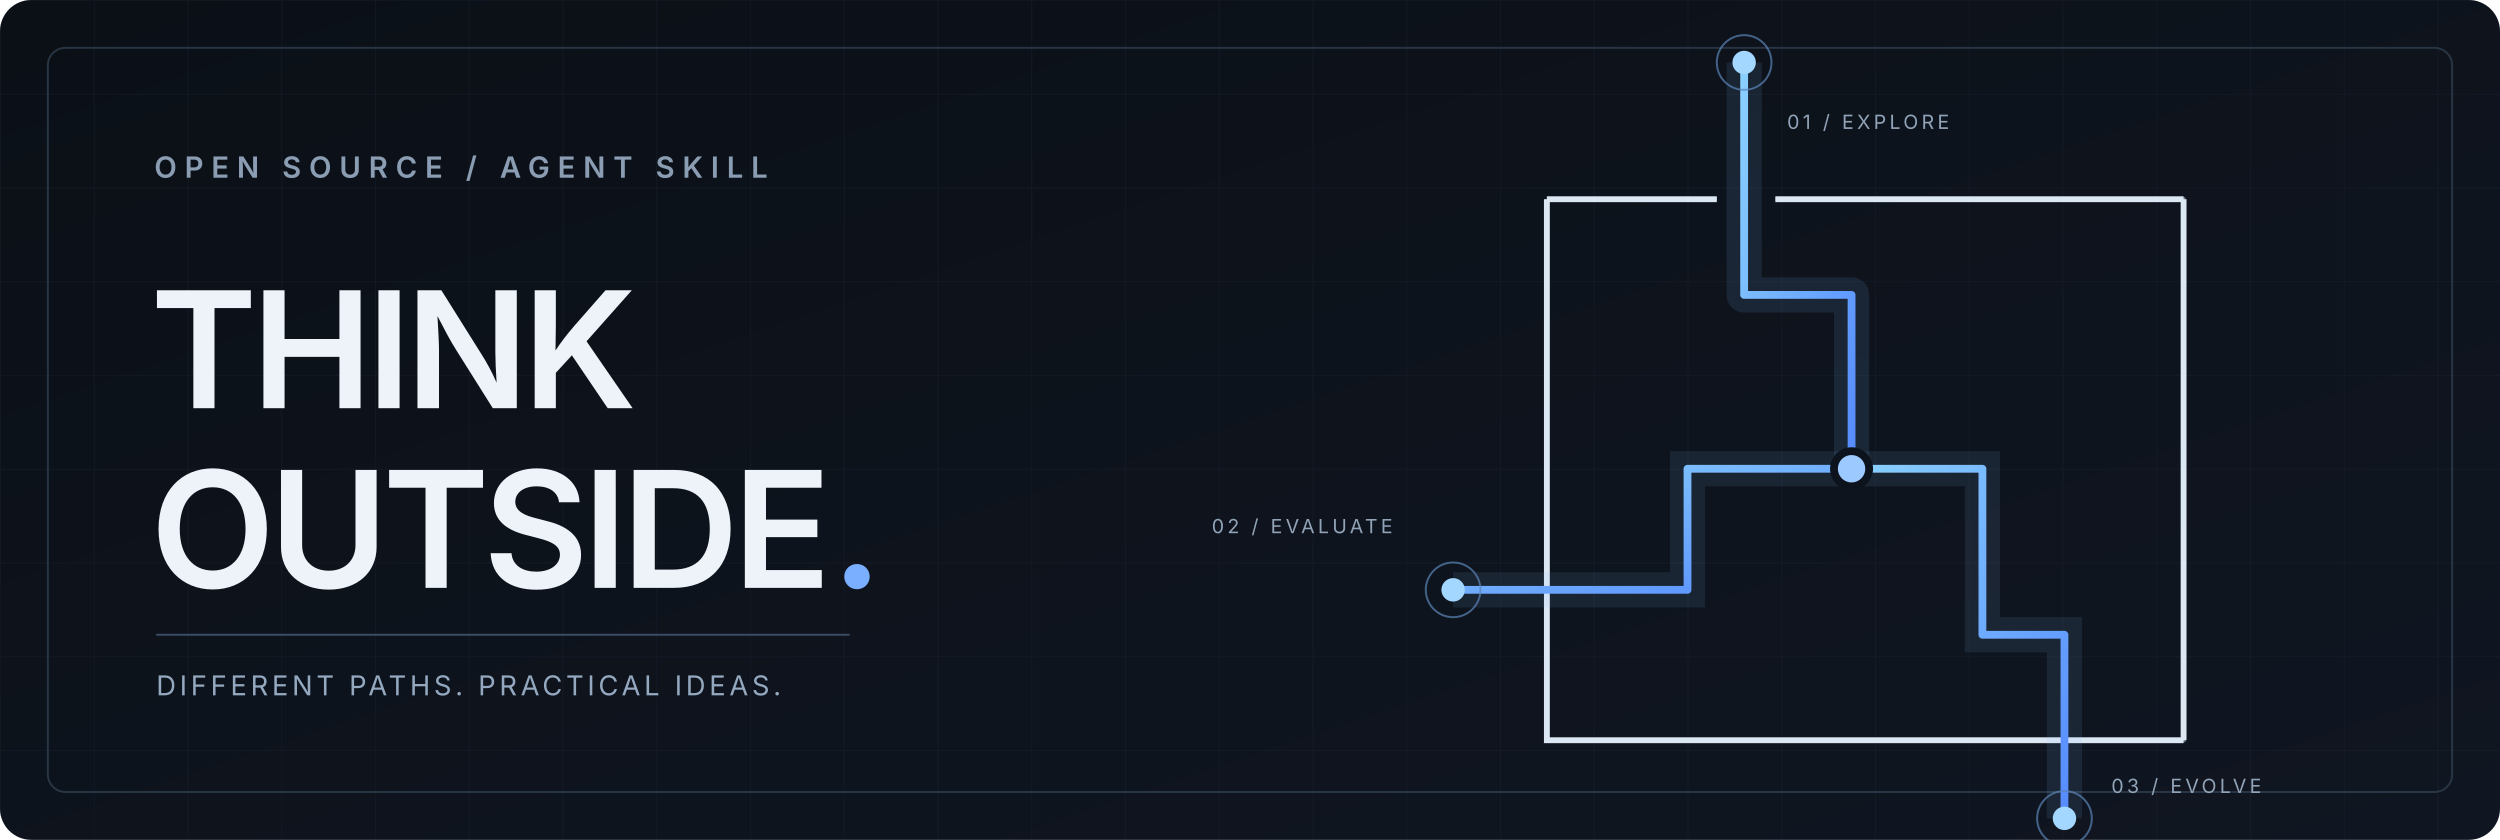
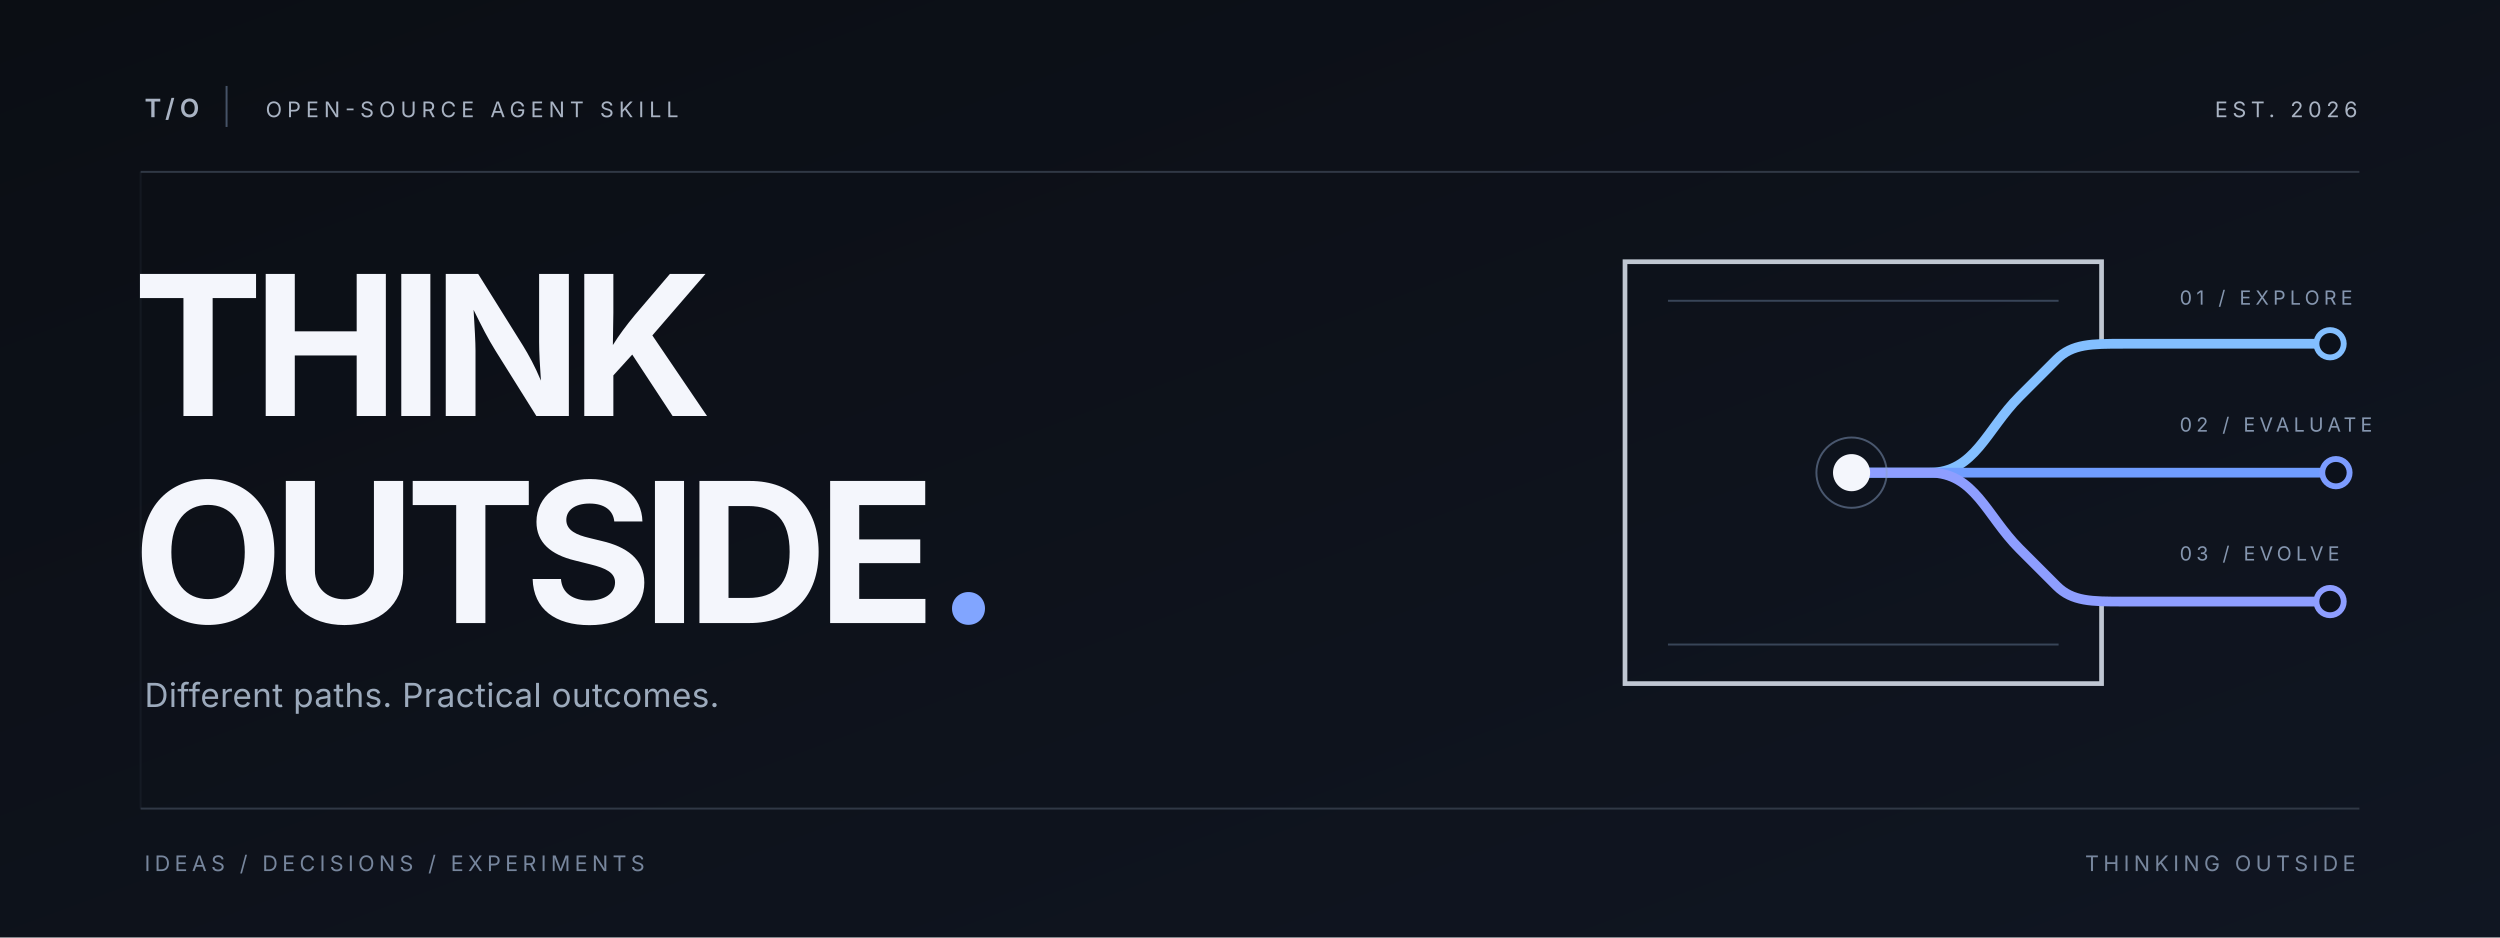
- <svg xmlns="http://www.w3.org/2000/svg" viewBox="0 0 1280 430" width="1280" height="430" role="img" aria-labelledby="title description">
+ <svg xmlns="http://www.w3.org/2000/svg" width="1280" height="480" viewBox="0 0 1280 480" role="img" aria-labelledby="hero-title hero-description">
  <defs>
-     <pattern id="mesh" width="48" height="48" patternUnits="userSpaceOnUse">
-       <path d="M48 0H0V48" fill="none" stroke="#263141" stroke-width=".6" opacity=".36" />
-     </pattern>
-     <linearGradient id="bg" x1="0" y1="0" x2="1" y2="1">
-       <stop stop-color="#0b1017" />
-       <stop offset="1" stop-color="#101621" />
-     </linearGradient>
-     <linearGradient id="accent" x1="0" y1="0" x2="1" y2="1">
-       <stop stop-color="#8ad1ff" />
-       <stop offset="1" stop-color="#568bff" />
+     <linearGradient id="background" x1="0" y1="0" x2="1" y2="1">
+       <stop offset="0%" stop-color="#0B0E14" />
+       <stop offset="100%" stop-color="#101622" />
    </linearGradient>
  </defs>
-   <rect width="1280" height="430" rx="16" fill="url(#bg)" />
-   <rect width="1280" height="430" rx="16" fill="url(#mesh)" />
-   <rect x="24.5" y="24.5" width="1231" height="381" rx="9" fill="none" stroke="#334354" opacity=".7" />
-   <g font-family="Inter,Arial,Helvetica,sans-serif" font-weight="600">
-     <text x="79" y="91" font-size="15" fill="#8a9db3" letter-spacing="4">OPEN SOURCE  /  AGENT SKILL</text>
-     <text x="77" y="209" font-size="83" fill="#eef3fa" letter-spacing="-3">THINK</text>
-     <text x="77" y="301" font-size="83" fill="#eef3fa" letter-spacing="-3">OUTSIDE<tspan fill="#7aaeff">.</tspan>
+   <rect width="1280" height="480" fill="url(#background)" />
+   <path d="M72 88 H1208" stroke="#303845" stroke-width="1" />
+   <path d="M72 414 H1208" stroke="#303845" stroke-width="1" />
+   <path d="M72 88 V414" stroke="#303845" stroke-opacity=".24" stroke-width="1" />
+   <g font-family="Inter, Helvetica Neue, Arial, sans-serif" fill="#A9B3C3">
+     <text x="74" y="60" font-size="13" font-weight="600" letter-spacing="2.6">T/O</text>
+     <text x="136" y="60" font-size="11" letter-spacing="2.6">OPEN-SOURCE AGENT SKILL</text>
+     <text x="1207" y="60" font-size="11" text-anchor="end" letter-spacing="2.4">EST. 2026</text>
+   </g>
+   <path d="M116 44 V65" stroke="#465367" stroke-width="1" />
+   <g font-family="Inter, Helvetica Neue, Arial, sans-serif" font-weight="750" fill="#F4F6FC" letter-spacing="-5.3">
+     <text x="68" y="213" font-size="100">THINK</text>
+     <text x="68" y="319" font-size="100">OUTSIDE<tspan fill="#81A5FF">.</tspan>
    </text>
  </g>
-   <path d="M80 325H435" fill="none" stroke="#3a4d65" stroke-width="1" />
-   <text x="80" y="356" font-family="Inter,Arial,sans-serif" font-size="14" letter-spacing="1.9" fill="#94a9c0">DIFFERENT PATHS. PRACTICAL IDEAS.</text>
-   <g transform="translate(766 49)">
-     <path d="M26 53H113M143 53H352V330H26V53" stroke="#607185" stroke-width="2" fill="none" />
-     <path d="M26 53H113" stroke="#dce7f4" stroke-width="3" fill="none" />
-     <path d="M143 53H352" stroke="#dce7f4" stroke-width="3" fill="none" />
-     <path d="M26 53V330H352" stroke="#dce7f4" stroke-width="3" fill="none" />
-     <path d="M352 53V330" stroke="#dce7f4" stroke-width="3" fill="none" />
-     <path d="M182 191L182 102L127 102L127 19L127 -17" stroke="#80bdff" stroke-width="18" opacity=".11" fill="none" stroke-linejoin="round" />
-     <path d="M182 191L182 102L127 102L127 19L127 -17" stroke="url(#accent)" stroke-width="4" fill="none" stroke-linejoin="round" stroke-linecap="round" />
-     <path d="M182 191L98 191L98 253L-22 253" stroke="#80bdff" stroke-width="18" opacity=".1" fill="none" />
-     <path d="M182 191L98 191L98 253L-22 253" stroke="url(#accent)" stroke-width="4" fill="none" stroke-linejoin="round" stroke-linecap="round" />
-     <path d="M182 191L249 191L249 276L291 276L291 370" stroke="#80bdff" stroke-width="18" opacity=".1" fill="none" />
-     <path d="M182 191L249 191L249 276L291 276L291 370" stroke="url(#accent)" stroke-width="4" fill="none" stroke-linejoin="round" stroke-linecap="round" />
-     <circle cx="182" cy="191" r="9" fill="#9cc9ff" stroke="#0d131c" stroke-width="4" />
-     <circle cx="127" cy="-17" r="6" fill="#a3d7ff" />
-     <circle cx="-22" cy="253" r="6" fill="#a3d7ff" />
-     <circle cx="291" cy="370" r="6" fill="#a3d7ff" />
-     <circle cx="127" cy="-17" r="14" fill="none" stroke="#5b85b7" opacity=".7" />
-     <circle cx="-22" cy="253" r="14" fill="none" stroke="#5b85b7" opacity=".7" />
-     <circle cx="291" cy="370" r="14" fill="none" stroke="#5b85b7" opacity=".7" />
-     <g font-family="Inter,Arial,sans-serif" font-size="10" fill="#91a3b7" letter-spacing="1.7">
-       <text x="149" y="17">01 / EXPLORE</text>
-       <text x="-53" y="224" text-anchor="end">02 / EVALUATE</text>
-       <text x="315" y="357">03 / EVOLVE</text>
-     </g>
+   <text x="74" y="362" font-family="Inter, Helvetica Neue, Arial, sans-serif" font-size="17" fill="#9CAABC" letter-spacing=".2">
+     Different paths. Practical outcomes.
+   </text>
+   <path d="M832 134 H1076 V174 M1076 308 V350 H832 V134" fill="none" stroke="#D8DFEB" stroke-opacity=".88" stroke-width="2.4" stroke-linecap="square" />
+   <path d="M854 154 H1054 M854 330 H1054" fill="none" stroke="#384558" stroke-width="1" />
+   <g fill="none" stroke-linecap="round" stroke-linejoin="round">
+     <path d="M948 242 H988 C1011 242 1017 220 1034 203 L1053 184 C1061 176 1071 176 1087 176 H1193" stroke="#83BFFF" stroke-width="5" />
+     <path d="M948 242 H1196" stroke="#709DFF" stroke-width="5" />
+     <path d="M948 242 H988 C1011 242 1017 264 1034 281 L1053 300 C1061 308 1071 308 1087 308 H1193" stroke="#8E9EFF" stroke-width="5" />
+   </g>
+   <circle cx="948" cy="242" r="9.5" fill="#F4F6FC" />
+   <circle cx="948" cy="242" r="18" fill="none" stroke="#8BA1C7" stroke-opacity=".48" stroke-width="1" />
+   <g fill="#0C111B" stroke-width="3">
+     <circle cx="1193" cy="176" r="7" stroke="#83BFFF" />
+     <circle cx="1196" cy="242" r="7" stroke="#7C9CFF" />
+     <circle cx="1193" cy="308" r="7" stroke="#8E9EFF" />
+   </g>
+   <g font-family="Inter, Helvetica Neue, Arial, sans-serif" fill="#8596AF" font-size="10" letter-spacing="2.2">
+     <text x="1116" y="156">01 / EXPLORE</text>
+     <text x="1116" y="221">02 / EVALUATE</text>
+     <text x="1116" y="287">03 / EVOLVE</text>
+   </g>
+   <g font-family="Inter, Helvetica Neue, Arial, sans-serif" font-size="11" fill="#77869D" letter-spacing="2.25">
+     <text x="74" y="446">IDEAS / DECISIONS / EXPERIMENTS</text>
+     <text x="1206" y="446" text-anchor="end">THINKING OUTSIDE</text>
  </g>
</svg>
